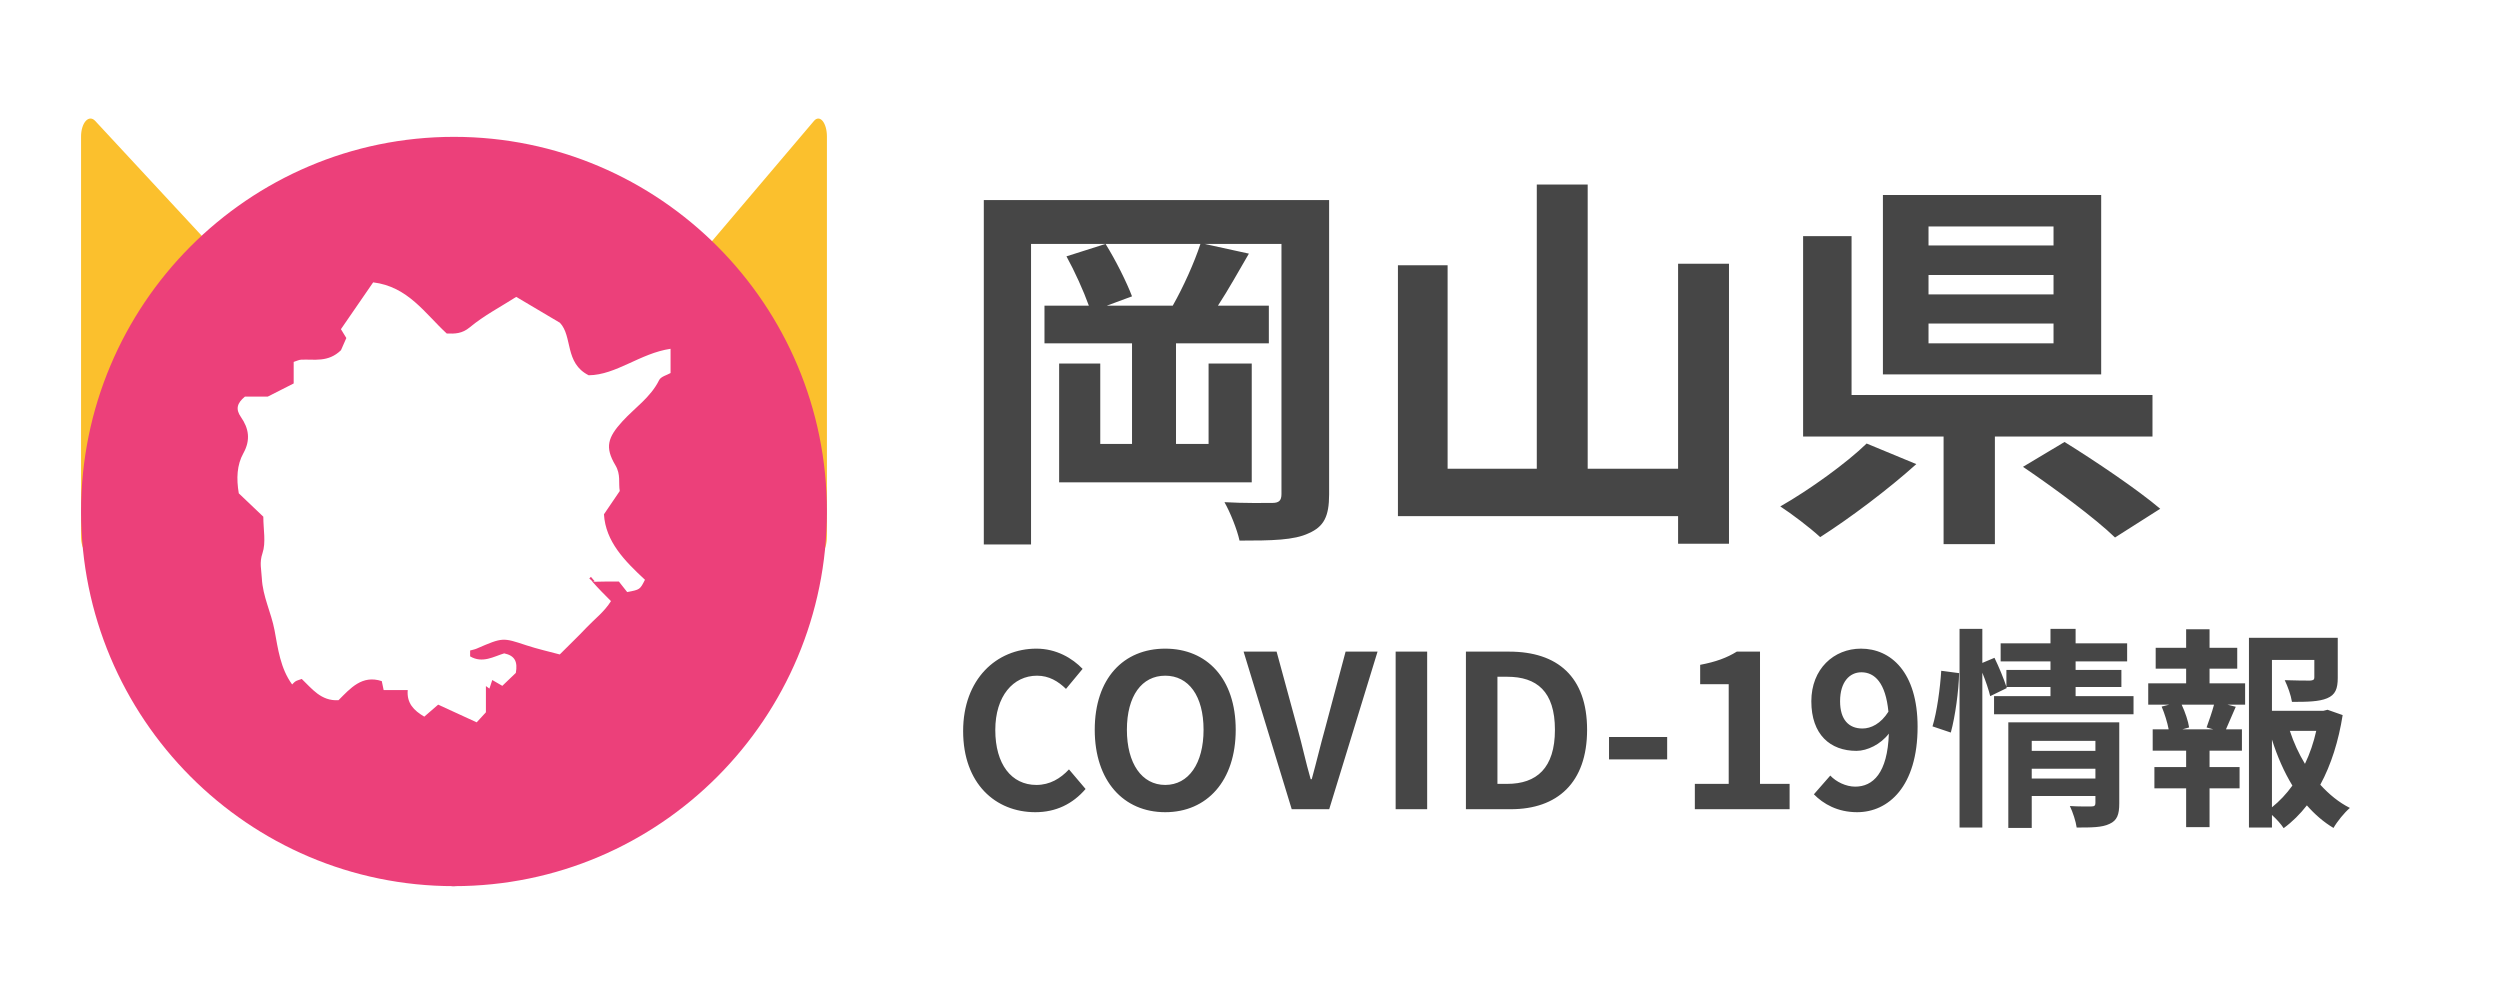
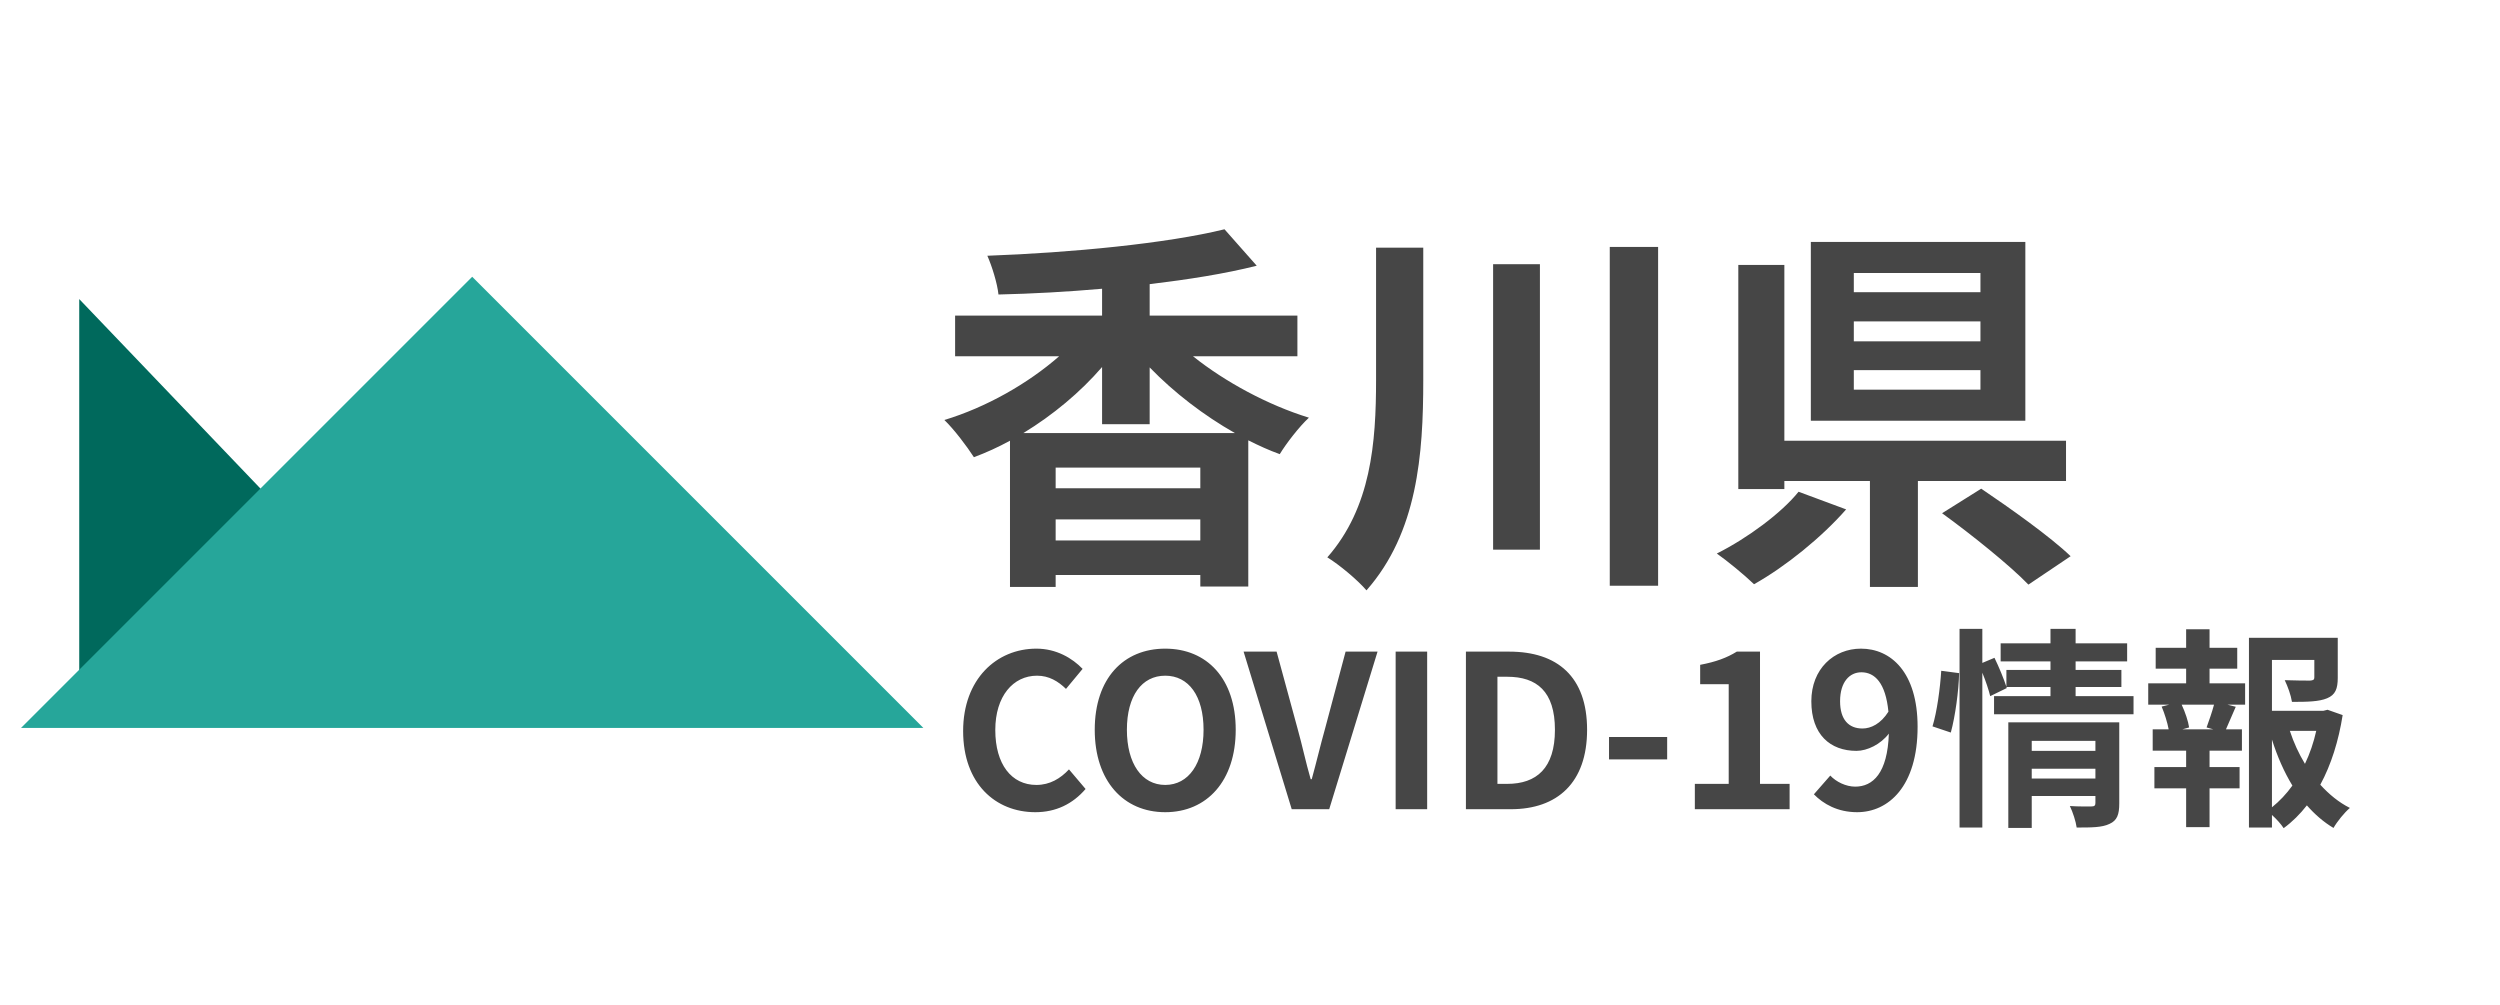
<svg xmlns="http://www.w3.org/2000/svg" style="isolation:isolate" viewBox="0 0 1600 643" width="1600pt" height="643pt">
  <defs>
-     <clipPath id="_clipPath_90ziBsyzKJfLUAphZGyeyrDZH9TtLNDh">
+     <clipPath id="_clipPath_bBUDj1YOtoVN1XKhHHBM4MqIUGqZn7bP">
      <rect width="1600" height="643" />
    </clipPath>
  </defs>
-   <g clip-path="url(#_clipPath_90ziBsyzKJfLUAphZGyeyrDZH9TtLNDh)">
-     <clipPath id="_clipPath_LoaPI0xSaiQCOelBKsQslJrnPJTZM6en">
+   <g clip-path="url(#_clipPath_bBUDj1YOtoVN1XKhHHBM4MqIUGqZn7bP)">
+     <clipPath id="_clipPath_sbcFQIb0YZ49NgAFuj1jEQZ5LomCQyvV">
      <rect x="0" y="0" width="1600" height="643" transform="matrix(1,0,0,1,0,0)" fill="rgb(255,255,255)" />
    </clipPath>
-     <g clip-path="url(#_clipPath_LoaPI0xSaiQCOelBKsQslJrnPJTZM6en)">
+     <g clip-path="url(#_clipPath_sbcFQIb0YZ49NgAFuj1jEQZ5LomCQyvV)">
      <g>
-         <path d=" M 1314.26 157.104 L 1234.252 157.104 L 1234.252 144.926 L 1314.26 144.926 L 1314.26 157.104 Z  M 1314.26 188.419 L 1234.252 188.419 L 1234.252 175.993 L 1314.26 175.993 L 1314.26 188.419 Z  M 1314.26 219.734 L 1234.252 219.734 L 1234.252 207.059 L 1314.26 207.059 L 1314.26 219.734 Z  M 1344.752 124.795 L 1205.064 124.795 L 1205.064 239.617 L 1344.752 239.617 L 1344.752 124.795 Z  M 1194.639 283.856 C 1181.869 296.283 1158.154 313.431 1139.39 324.118 C 1146.687 328.841 1158.154 337.539 1164.93 343.753 C 1183.954 331.574 1208.191 313.431 1226.434 297.028 L 1194.639 283.856 Z  M 1377.589 279.382 L 1377.589 252.789 L 1184.997 252.789 L 1184.997 151.139 L 1153.984 151.139 L 1153.984 279.382 L 1243.895 279.382 L 1243.895 348.226 L 1276.732 348.226 L 1276.732 279.382 L 1377.589 279.382 Z  M 1294.714 298.768 C 1314.521 312.189 1341.103 331.823 1353.612 344.001 L 1382.54 325.61 C 1368.207 313.431 1340.582 294.792 1321.297 282.862 L 1294.714 298.768 Z  M 1073.976 168.785 L 1073.976 300.011 L 1016.12 300.011 L 1016.12 118.084 L 983.544 118.084 L 983.544 300.011 L 926.47 300.011 L 926.47 169.779 L 894.676 169.779 L 894.676 330.332 L 1073.976 330.332 L 1073.976 347.978 L 1106.553 347.978 L 1106.553 168.785 L 1073.976 168.785 Z  M 850.632 128.026 L 629.634 128.026 L 629.634 348.475 L 659.864 348.475 L 659.864 156.11 L 768.279 156.11 C 764.37 168.04 757.333 183.697 750.557 195.627 L 708.338 195.627 L 724.496 189.662 C 721.108 180.715 714.072 166.548 707.556 156.11 L 682.538 164.063 C 687.75 173.507 693.483 186.182 696.871 195.627 L 668.465 195.627 L 668.465 219.734 L 724.496 219.734 L 724.496 284.105 L 704.168 284.105 L 704.168 232.658 L 677.847 232.658 L 677.847 308.709 L 801.116 308.709 L 801.116 232.658 L 773.491 232.658 L 773.491 284.105 L 752.642 284.105 L 752.642 219.734 L 812.062 219.734 L 812.062 195.627 L 779.485 195.627 C 786 185.685 792.776 173.507 799.292 162.323 L 770.885 156.11 L 820.141 156.11 L 820.141 316.165 C 820.141 320.39 818.577 321.882 814.147 321.882 C 810.237 321.882 795.904 322.13 783.655 321.385 C 787.304 327.846 791.734 338.782 793.298 345.989 C 814.147 345.989 828.22 345.741 837.602 341.267 C 847.244 337.042 850.632 330.58 850.632 316.414 L 850.632 128.026 Z " fill="rgb(70,70,70)" />
-         <path d=" M 1416.569 466.787 L 1396.67 466.787 L 1401.032 465.561 C 1400.487 461.745 1398.578 455.884 1396.262 450.978 L 1416.978 450.978 C 1415.751 455.612 1413.707 461.472 1412.208 465.561 L 1416.569 466.787 Z  M 1414.116 427.944 L 1431.833 427.944 L 1431.833 414.588 L 1414.116 414.588 L 1414.116 402.731 L 1399.124 402.731 L 1399.124 414.588 L 1379.634 414.588 L 1379.634 427.944 L 1399.124 427.944 L 1399.124 437.349 L 1374.864 437.349 L 1374.864 450.978 L 1388.357 450.978 L 1383.45 452.204 C 1385.358 456.702 1387.13 462.426 1387.948 466.787 L 1377.726 466.787 L 1377.726 480.416 L 1399.124 480.416 L 1399.124 490.911 L 1378.816 490.911 L 1378.816 504.54 L 1399.124 504.54 L 1399.124 529.345 L 1414.116 529.345 L 1414.116 504.54 L 1433.333 504.54 L 1433.333 490.911 L 1414.116 490.911 L 1414.116 480.416 L 1434.832 480.416 L 1434.832 466.787 L 1424.61 466.787 C 1426.518 462.699 1428.562 457.383 1430.879 452.341 L 1425.564 450.978 L 1436.876 450.978 L 1436.876 437.349 L 1414.116 437.349 L 1414.116 427.944 Z  M 1454.049 473.329 C 1457.456 484.096 1461.817 494.046 1467.133 502.768 C 1463.317 508.084 1458.955 512.717 1454.049 516.67 L 1454.049 473.329 Z  M 1482.397 467.741 C 1480.762 475.101 1478.309 482.325 1475.174 488.866 C 1471.222 482.325 1467.951 475.237 1465.497 467.741 L 1482.397 467.741 Z  M 1489.621 454.249 L 1486.895 454.93 L 1454.049 454.93 L 1454.049 422.357 L 1481.171 422.357 L 1481.171 433.532 C 1481.171 435.032 1480.489 435.44 1478.445 435.577 C 1476.401 435.577 1468.905 435.577 1462.226 435.304 C 1464.134 439.257 1466.179 444.845 1466.86 449.206 C 1476.809 449.206 1484.169 449.07 1489.348 446.889 C 1494.664 444.708 1496.163 440.756 1496.163 433.805 L 1496.163 408.182 L 1439.329 408.182 L 1439.329 529.617 L 1454.049 529.617 L 1454.049 521.576 C 1456.911 524.166 1459.773 527.301 1461.545 530.026 C 1467.133 525.938 1472.039 521.031 1476.401 515.443 C 1481.443 521.167 1487.031 526.074 1493.437 529.89 C 1495.754 525.801 1500.388 520.077 1503.931 517.079 C 1496.844 513.535 1490.575 508.356 1484.987 502.223 C 1491.938 489.412 1496.708 474.147 1499.297 457.656 L 1489.621 454.249 Z  M 1248.522 468.832 C 1251.384 458.337 1253.565 442.119 1253.838 430.807 L 1242.389 429.307 C 1241.708 440.347 1239.663 455.612 1236.801 464.879 L 1248.522 468.832 Z  M 1300.313 498.271 L 1300.313 492.001 L 1341.064 492.001 L 1341.064 498.271 L 1300.313 498.271 Z  M 1341.064 474.147 L 1341.064 480.553 L 1300.313 480.553 L 1300.313 474.147 L 1341.064 474.147 Z  M 1356.328 462.29 L 1285.321 462.29 L 1285.321 529.89 L 1300.313 529.89 L 1300.313 509.446 L 1341.064 509.446 L 1341.064 513.944 C 1341.064 515.58 1340.382 516.125 1338.474 516.125 C 1336.702 516.125 1330.297 516.261 1324.709 515.852 C 1326.617 519.805 1328.525 525.665 1329.07 529.617 C 1338.474 529.617 1345.289 529.617 1350.059 527.301 C 1354.965 525.12 1356.328 521.304 1356.328 514.217 L 1356.328 462.29 Z  M 1328.389 445.526 L 1328.389 439.665 L 1357.691 439.665 L 1357.691 428.762 L 1328.389 428.762 L 1328.389 423.311 L 1361.371 423.311 L 1361.371 411.726 L 1328.389 411.726 L 1328.389 402.458 L 1312.306 402.458 L 1312.306 411.726 L 1280.414 411.726 L 1280.414 423.311 L 1312.306 423.311 L 1312.306 428.762 L 1284.094 428.762 L 1284.094 439.529 C 1282.459 434.486 1279.324 426.854 1276.462 420.994 L 1268.693 424.265 L 1268.693 402.458 L 1254.11 402.458 L 1254.11 529.617 L 1268.693 529.617 L 1268.693 430.534 C 1270.874 435.849 1272.782 441.574 1273.736 445.526 L 1284.367 440.347 L 1284.094 439.665 L 1312.306 439.665 L 1312.306 445.526 L 1276.189 445.526 L 1276.189 457.111 L 1365.46 457.111 L 1365.46 445.526 L 1328.389 445.526 Z  M 662.608 519.805 C 675.691 519.805 686.458 514.625 694.772 504.949 L 684.142 492.41 C 678.69 498.271 671.875 502.359 663.289 502.359 C 647.343 502.359 636.985 489.139 636.985 467.196 C 636.985 445.526 648.433 432.442 663.698 432.442 C 671.33 432.442 677.191 435.986 682.233 440.892 L 692.864 428.081 C 686.322 421.266 676.1 415.133 663.289 415.133 C 637.803 415.133 616.405 434.623 616.405 467.878 C 616.405 501.542 637.121 519.805 662.608 519.805 Z  M 745.745 519.805 C 772.458 519.805 790.857 499.77 790.857 467.06 C 790.857 434.35 772.458 415.133 745.745 415.133 C 719.032 415.133 700.633 434.214 700.633 467.06 C 700.633 499.77 719.032 519.805 745.745 519.805 Z  M 745.745 502.359 C 730.753 502.359 721.213 488.594 721.213 467.06 C 721.213 445.39 730.753 432.442 745.745 432.442 C 760.737 432.442 770.277 445.39 770.277 467.06 C 770.277 488.594 760.737 502.359 745.745 502.359 Z  M 826.702 517.896 L 850.689 517.896 L 881.627 417.041 L 861.183 417.041 L 848.099 466.106 C 844.965 477.282 842.648 487.367 839.513 498.679 L 838.832 498.679 C 835.561 487.367 833.516 477.282 830.382 466.106 L 817.025 417.041 L 795.9 417.041 L 826.702 517.896 Z  M 893.212 517.896 L 913.383 517.896 L 913.383 417.041 L 893.212 417.041 L 893.212 517.896 Z  M 938.188 517.896 L 966.945 517.896 C 996.657 517.896 1015.737 500.996 1015.737 467.06 C 1015.737 432.987 996.657 417.041 965.855 417.041 L 938.188 417.041 L 938.188 517.896 Z  M 958.359 501.678 L 958.359 433.124 L 964.628 433.124 C 983.436 433.124 995.157 442.391 995.157 467.06 C 995.157 491.592 983.436 501.678 964.628 501.678 L 958.359 501.678 Z  M 1029.775 486.004 L 1066.983 486.004 L 1066.983 471.694 L 1029.775 471.694 L 1029.775 486.004 Z  M 1084.701 517.896 L 1145.35 517.896 L 1145.35 501.678 L 1126.406 501.678 L 1126.406 417.041 L 1111.55 417.041 C 1105.144 420.994 1098.193 423.583 1088.108 425.491 L 1088.108 437.894 L 1106.371 437.894 L 1106.371 501.678 L 1084.701 501.678 L 1084.701 517.896 Z  M 1191.961 466.242 C 1183.239 466.242 1177.651 460.654 1177.651 448.797 C 1177.651 436.394 1183.784 430.261 1191.28 430.261 C 1199.866 430.261 1206.817 437.076 1208.589 455.475 C 1203.682 463.244 1197.413 466.242 1191.961 466.242 Z  M 1160.887 508.356 C 1166.884 514.489 1176.015 519.805 1188.554 519.805 C 1208.589 519.805 1227.261 503.313 1227.261 465.152 C 1227.261 430.125 1210.088 415.133 1191.007 415.133 C 1173.698 415.133 1159.252 428.081 1159.252 448.797 C 1159.252 470.195 1171.382 480.553 1188.145 480.553 C 1195.096 480.553 1203.682 476.328 1208.862 469.513 C 1208.044 494.863 1198.64 503.45 1187.328 503.45 C 1181.331 503.45 1175.061 500.315 1171.382 496.362 L 1160.887 508.356 Z " fill="rgb(70,70,70)" />
+         <clipPath id="_clipPath_i5BI2pIfA4aQ7a73TjFz3ko9bX12L6xS">
+           <rect x="0" y="0" width="1600" height="643" transform="matrix(1,0,0,1,0,0)" fill="rgb(255,255,255)" />
+         </clipPath>
+         <g clip-path="url(#_clipPath_i5BI2pIfA4aQ7a73TjFz3ko9bX12L6xS)">
+           <g>
+             <g>
+               <path d=" M 1416.569 466.787 L 1396.67 466.787 L 1401.032 465.561 C 1400.487 461.745 1398.578 455.884 1396.262 450.978 L 1416.978 450.978 C 1415.751 455.612 1413.707 461.472 1412.208 465.561 L 1416.569 466.787 Z  M 1414.116 427.944 L 1431.833 427.944 L 1431.833 414.588 L 1414.116 414.588 L 1414.116 402.731 L 1399.124 402.731 L 1399.124 414.588 L 1379.634 414.588 L 1379.634 427.944 L 1399.124 427.944 L 1399.124 437.349 L 1374.864 437.349 L 1374.864 450.978 L 1388.357 450.978 L 1383.45 452.204 C 1385.358 456.702 1387.13 462.426 1387.948 466.787 L 1377.726 466.787 L 1377.726 480.416 L 1399.124 480.416 L 1399.124 490.911 L 1378.816 490.911 L 1378.816 504.54 L 1399.124 504.54 L 1399.124 529.345 L 1414.116 529.345 L 1414.116 504.54 L 1433.333 504.54 L 1433.333 490.911 L 1414.116 490.911 L 1414.116 480.416 L 1434.832 480.416 L 1434.832 466.787 L 1424.61 466.787 C 1426.518 462.699 1428.562 457.383 1430.879 452.341 L 1425.564 450.978 L 1436.876 450.978 L 1436.876 437.349 L 1414.116 437.349 L 1414.116 427.944 Z  M 1454.049 473.329 C 1457.456 484.096 1461.817 494.046 1467.133 502.768 C 1463.317 508.084 1458.955 512.717 1454.049 516.67 L 1454.049 473.329 Z  M 1482.397 467.741 C 1480.762 475.101 1478.309 482.325 1475.174 488.866 C 1471.222 482.325 1467.951 475.237 1465.497 467.741 L 1482.397 467.741 Z  M 1489.621 454.249 L 1486.895 454.93 L 1454.049 454.93 L 1454.049 422.357 L 1481.171 422.357 L 1481.171 433.532 C 1481.171 435.032 1480.489 435.44 1478.445 435.577 C 1476.401 435.577 1468.905 435.577 1462.226 435.304 C 1464.134 439.257 1466.179 444.845 1466.86 449.206 C 1476.809 449.206 1484.169 449.07 1489.348 446.889 C 1494.664 444.708 1496.163 440.756 1496.163 433.805 L 1496.163 408.182 L 1439.329 408.182 L 1439.329 529.617 L 1454.049 529.617 L 1454.049 521.576 C 1456.911 524.166 1459.773 527.301 1461.545 530.026 C 1467.133 525.938 1472.039 521.031 1476.401 515.443 C 1481.443 521.167 1487.031 526.074 1493.437 529.89 C 1495.754 525.801 1500.388 520.077 1503.931 517.079 C 1496.844 513.535 1490.575 508.356 1484.987 502.223 C 1491.938 489.412 1496.708 474.147 1499.297 457.656 L 1489.621 454.249 Z  M 1248.522 468.832 C 1251.384 458.337 1253.565 442.119 1253.838 430.807 L 1242.389 429.307 C 1241.708 440.347 1239.663 455.612 1236.801 464.879 L 1248.522 468.832 Z  M 1300.313 498.271 L 1300.313 492.001 L 1341.064 492.001 L 1341.064 498.271 L 1300.313 498.271 Z  M 1341.064 474.147 L 1341.064 480.553 L 1300.313 480.553 L 1300.313 474.147 L 1341.064 474.147 Z  M 1356.328 462.29 L 1285.321 462.29 L 1285.321 529.89 L 1300.313 529.89 L 1300.313 509.446 L 1341.064 509.446 L 1341.064 513.944 C 1341.064 515.58 1340.382 516.125 1338.474 516.125 C 1336.702 516.125 1330.297 516.261 1324.709 515.852 C 1326.617 519.805 1328.525 525.665 1329.07 529.617 C 1338.474 529.617 1345.289 529.617 1350.059 527.301 C 1354.965 525.12 1356.328 521.304 1356.328 514.217 L 1356.328 462.29 Z  M 1328.389 445.526 L 1328.389 439.665 L 1357.691 439.665 L 1357.691 428.762 L 1328.389 428.762 L 1328.389 423.311 L 1361.371 423.311 L 1361.371 411.726 L 1328.389 411.726 L 1328.389 402.458 L 1312.306 402.458 L 1312.306 411.726 L 1280.414 411.726 L 1280.414 423.311 L 1312.306 423.311 L 1312.306 428.762 L 1284.094 428.762 L 1284.094 439.529 C 1282.459 434.486 1279.324 426.854 1276.462 420.994 L 1268.693 424.265 L 1268.693 402.458 L 1254.11 402.458 L 1254.11 529.617 L 1268.693 529.617 L 1268.693 430.534 C 1270.874 435.849 1272.782 441.574 1273.736 445.526 L 1284.367 440.347 L 1284.094 439.665 L 1312.306 439.665 L 1312.306 445.526 L 1276.189 445.526 L 1276.189 457.111 L 1365.46 457.111 L 1365.46 445.526 L 1328.389 445.526 Z  M 662.608 519.805 C 675.691 519.805 686.458 514.625 694.772 504.949 L 684.142 492.41 C 678.69 498.271 671.875 502.359 663.289 502.359 C 647.343 502.359 636.985 489.139 636.985 467.196 C 636.985 445.526 648.433 432.442 663.698 432.442 C 671.33 432.442 677.191 435.986 682.233 440.892 L 692.864 428.081 C 686.322 421.266 676.1 415.133 663.289 415.133 C 637.803 415.133 616.405 434.623 616.405 467.878 C 616.405 501.542 637.121 519.805 662.608 519.805 Z  M 745.745 519.805 C 772.458 519.805 790.857 499.77 790.857 467.06 C 790.857 434.35 772.458 415.133 745.745 415.133 C 719.032 415.133 700.633 434.214 700.633 467.06 C 700.633 499.77 719.032 519.805 745.745 519.805 Z  M 745.745 502.359 C 730.753 502.359 721.213 488.594 721.213 467.06 C 721.213 445.39 730.753 432.442 745.745 432.442 C 760.737 432.442 770.277 445.39 770.277 467.06 C 770.277 488.594 760.737 502.359 745.745 502.359 Z  M 826.702 517.896 L 850.689 517.896 L 881.627 417.041 L 861.183 417.041 L 848.099 466.106 C 844.965 477.282 842.648 487.367 839.513 498.679 L 838.832 498.679 C 835.561 487.367 833.516 477.282 830.382 466.106 L 817.025 417.041 L 795.9 417.041 L 826.702 517.896 Z  M 893.212 517.896 L 913.383 517.896 L 913.383 417.041 L 893.212 417.041 L 893.212 517.896 Z  M 938.188 517.896 L 966.945 517.896 C 996.657 517.896 1015.737 500.996 1015.737 467.06 C 1015.737 432.987 996.657 417.041 965.855 417.041 L 938.188 417.041 L 938.188 517.896 Z  M 958.359 501.678 L 958.359 433.124 L 964.628 433.124 C 983.436 433.124 995.157 442.391 995.157 467.06 C 995.157 491.592 983.436 501.678 964.628 501.678 L 958.359 501.678 Z  M 1029.775 486.004 L 1066.983 486.004 L 1066.983 471.694 L 1029.775 471.694 L 1029.775 486.004 Z  M 1084.701 517.896 L 1145.35 517.896 L 1145.35 501.678 L 1126.406 501.678 L 1126.406 417.041 L 1111.55 417.041 C 1105.144 420.994 1098.193 423.583 1088.108 425.491 L 1088.108 437.894 L 1106.371 437.894 L 1106.371 501.678 L 1084.701 501.678 L 1084.701 517.896 Z  M 1191.961 466.242 C 1183.239 466.242 1177.651 460.654 1177.651 448.797 C 1177.651 436.394 1183.784 430.261 1191.28 430.261 C 1199.866 430.261 1206.817 437.076 1208.589 455.475 C 1203.682 463.244 1197.413 466.242 1191.961 466.242 Z  M 1160.887 508.356 C 1166.884 514.489 1176.015 519.805 1188.554 519.805 C 1208.589 519.805 1227.261 503.313 1227.261 465.152 C 1227.261 430.125 1210.088 415.133 1191.007 415.133 C 1173.698 415.133 1159.252 428.081 1159.252 448.797 C 1159.252 470.195 1171.382 480.553 1188.145 480.553 C 1195.096 480.553 1203.682 476.328 1208.862 469.513 C 1208.044 494.863 1198.64 503.45 1187.328 503.45 C 1181.331 503.45 1175.061 500.315 1171.382 496.362 L 1160.887 508.356 Z " fill="rgb(70,70,70)" />
+             </g>
+           </g>
+         </g>
+         <g>
+           <path d=" M 50.708 191.406 L 50.708 433.586 L 282.331 433.586 L 50.708 191.406 Z " fill-rule="evenodd" fill="rgb(0,105,92)" />
+           <path d=" M 590.955 465.876 L 302.202 177.124 L 13.45 465.876 L 590.955 465.876 Z " fill-rule="evenodd" fill="rgb(38,166,154)" />
+         </g>
      </g>
    </g>
-     <g>
-       <g>
-         <g>
-           <g>
-             <path d=" M 179.809 205.551 C 181.697 207.585 182.863 211.38 182.863 215.49 C 182.863 219.594 181.697 223.395 179.809 225.429 C 154.769 252.415 85.739 326.833 60.914 353.59 C 59.042 355.607 56.745 355.583 54.883 353.542 C 53.02 351.49 51.875 347.725 51.875 343.646 C 51.875 289.897 51.875 141.066 51.875 87.316 C 51.875 83.243 53.022 79.472 54.883 77.42 C 56.745 75.368 59.042 75.357 60.914 77.372 C 85.739 104.134 154.774 178.547 179.809 205.546 L 179.809 205.551 Z " fill-rule="evenodd" fill="rgb(251,192,45)" />
-             <path d=" M 412.224 205.551 C 410.497 207.585 409.429 211.38 409.429 215.49 C 409.429 219.594 410.497 223.395 412.224 225.429 C 435.124 252.415 498.258 326.833 520.963 353.59 C 522.675 355.607 524.775 355.583 526.479 353.542 C 528.184 351.49 529.23 347.725 529.23 343.646 C 529.23 289.897 529.23 141.066 529.23 87.316 C 529.23 83.243 528.179 79.472 526.479 77.42 C 524.775 75.368 522.675 75.357 520.963 77.372 C 498.258 104.134 435.12 178.547 412.224 205.546 L 412.224 205.551 Z " fill-rule="evenodd" fill="rgb(251,192,45)" />
-             <path d=" M 299.632 538.292 L 299.632 373.719 L 281.471 373.719 L 281.471 554.774 L 281.471 554.774 L 281.471 555.484 C 281.471 561.909 285.267 567.129 289.941 567.129 L 290.552 567.129 C 295.533 567.129 299.581 561.606 299.632 554.774 L 299.632 554.774 L 299.632 554.646 L 299.632 554.646 L 299.632 538.292 Z " fill-rule="evenodd" fill="rgb(136,14,79)" />
-             <path d=" M 51.875 327.357 C 51.875 195.023 158.823 87.585 290.552 87.585 C 422.282 87.585 529.23 195.023 529.23 327.357 C 529.23 459.691 422.282 567.129 290.552 567.129 C 158.823 567.129 51.875 459.691 51.875 327.357 Z " fill-rule="evenodd" fill="rgb(236,64,122)" />
-           </g>
-         </g>
-       </g>
-       <g>
-         <path d=" M 379.178 372.345 C 383.011 376.683 386.738 380.419 391.025 384.714 C 386.753 391.584 380.579 396.159 375.436 401.589 C 370.143 407.176 364.582 412.508 358.242 418.848 C 351.522 417.032 344.053 415.373 336.825 412.984 C 321.744 407.998 321.802 407.853 305.117 415.086 C 303.74 415.683 302.214 415.937 300.879 416.316 C 300.879 417.873 300.879 418.973 300.88 420.072 C 308.831 424.769 316.097 420.109 322.695 418.151 C 329.554 419.61 331.393 423.514 330.132 430.656 C 328.077 432.626 325.008 435.567 321.49 438.939 C 319.544 437.811 317.781 436.79 315.055 435.211 C 314.605 436.563 313.915 438.641 313.223 440.721 C 312.476 440.174 311.729 439.628 310.982 439.081 L 310.982 455.863 C 308.787 458.253 307.307 459.865 305.079 462.292 C 296.955 458.563 288.649 454.748 280.42 450.97 C 277.239 453.723 274.47 456.119 271.537 458.657 C 264.849 454.703 260.231 450.085 260.947 441.641 L 245.535 441.641 C 245.122 439.658 244.81 438.155 244.346 435.924 C 231.704 431.731 224.233 440.551 216.655 448.114 C 205.399 448.847 199.468 440.512 193.114 434.525 C 191.082 435.276 190.041 435.49 189.198 436.019 C 188.315 436.572 187.623 437.429 186.962 438.045 C 179.414 427.721 177.919 415.184 175.682 403.248 C 173.58 392.037 168.162 381.848 167.564 370.008 C 167.287 364.49 165.929 360.092 167.982 354.057 C 170.321 347.186 168.523 338.908 168.523 330.678 C 163.38 325.782 157.826 320.496 152.826 315.737 C 151.214 306.243 151.602 297.547 155.755 290.073 C 160.507 281.525 159.236 274.145 154.175 266.887 C 150.634 261.807 151.713 257.999 156.762 253.822 L 171.377 253.822 C 178.03 250.448 182.576 248.142 187.955 245.414 L 187.955 231.626 C 189.867 231.032 191.278 230.267 192.723 230.199 C 201.129 229.796 209.971 232.146 218.22 224.137 C 218.813 222.791 220.246 219.535 221.656 216.334 C 220.285 214.093 218.965 211.934 218.193 210.674 C 225.663 199.824 232.467 189.942 238.824 180.708 C 261.149 183.427 271.941 200.606 285.922 213.46 C 291.165 213.61 295.662 213.645 300.676 209.47 C 309.697 201.955 320.358 196.41 330.391 190.004 C 339.596 195.459 348.402 200.678 358.344 206.572 C 366.602 215.256 361.197 232.368 376.759 240.176 C 394.353 240.008 409.756 226.067 429.161 223.228 L 429.161 238.743 C 426.933 240.05 422.981 240.968 421.846 243.273 C 416.387 254.367 406.182 261.019 398.251 269.754 C 389.024 279.918 386.947 286.19 393.845 297.738 C 397.442 303.759 395.72 309.043 396.646 314.251 C 393.435 318.978 390.507 323.29 386.532 329.14 C 387.58 346.593 399.684 358.904 412.774 371.048 C 409.585 377.362 409.585 377.362 401.401 378.923 C 399.646 376.704 397.62 374.14 396.064 372.171 C 390.047 372.171 385.096 372.171 379.178 372.345 C 380.062 372.303 380.277 372.088 380.492 371.873 C 379.725 370.974 378.957 370.073 378.189 369.175 C 377.843 369.521 377.495 369.868 377.148 370.216 C 378.047 370.983 378.947 371.751 379.178 372.345 Z " fill="rgb(255,255,255)" />
-       </g>
-     </g>
+     <path d=" M 1267.486 187.01 L 1186.442 187.01 L 1186.442 174.731 L 1267.486 174.731 L 1267.486 187.01 Z  M 1267.486 218.446 L 1186.442 218.446 L 1186.442 205.675 L 1267.486 205.675 L 1267.486 218.446 Z  M 1267.486 249.39 L 1186.442 249.39 L 1186.442 236.865 L 1267.486 236.865 L 1267.486 249.39 Z  M 1296.22 154.838 L 1158.936 154.838 L 1158.936 269.283 L 1296.22 269.283 L 1296.22 154.838 Z  M 1151.077 314.717 C 1140.271 328.224 1118.413 344.433 1098.766 354.257 C 1105.397 358.923 1116.203 367.764 1122.588 373.904 C 1142.727 362.607 1165.812 343.942 1181.53 326.014 L 1151.077 314.717 Z  M 1322.252 307.84 L 1322.252 282.053 L 1141.99 282.053 L 1141.99 169.573 L 1112.519 169.573 L 1112.519 312.998 L 1141.99 312.998 L 1141.99 307.84 L 1196.756 307.84 L 1196.756 375.623 L 1227.455 375.623 L 1227.455 307.84 L 1322.252 307.84 Z  M 1242.927 328.47 C 1261.592 341.977 1286.642 362.115 1298.185 374.149 L 1325.199 355.976 C 1312.183 343.451 1286.151 325.031 1267.977 312.752 L 1242.927 328.47 Z  M 880.683 158.522 L 880.683 243.005 C 880.683 283.527 877.49 324.786 849.493 356.712 C 857.106 361.379 868.895 371.202 874.543 377.833 C 907.207 340.749 910.89 290.895 910.89 243.25 L 910.89 158.522 L 880.683 158.522 Z  M 955.588 169.082 L 955.588 351.801 L 985.55 351.801 L 985.55 169.082 L 955.588 169.082 Z  M 1030.247 158.031 L 1030.247 374.886 L 1061.191 374.886 L 1061.191 158.031 L 1030.247 158.031 Z  M 654.986 277.142 C 673.897 265.599 691.334 251.109 705.332 234.9 L 705.332 271.493 L 735.785 271.493 L 735.785 235.146 C 751.503 251.355 770.413 265.844 790.306 277.142 L 654.986 277.142 Z  M 675.616 345.907 L 675.616 332.399 L 768.203 332.399 L 768.203 345.907 L 675.616 345.907 Z  M 768.203 312.506 L 675.616 312.506 L 675.616 299.245 L 768.203 299.245 L 768.203 312.506 Z  M 830.337 228.024 L 830.337 201.991 L 735.785 201.991 L 735.785 181.853 C 760.344 178.906 783.921 175.222 804.305 170.065 L 783.675 146.734 C 746.837 155.82 685.685 161.715 631.901 163.679 C 634.848 170.31 638.286 181.362 639.023 188.484 C 660.635 187.993 682.984 186.765 705.332 184.8 L 705.332 201.991 L 611.271 201.991 L 611.271 228.024 L 677.826 228.024 C 657.933 245.461 631.164 260.687 604.395 268.792 C 610.535 274.686 618.885 285.737 623.305 292.614 C 631.164 289.667 638.777 286.228 646.391 282.053 L 646.391 375.623 L 675.616 375.623 L 675.616 368.01 L 768.203 368.01 L 768.203 375.377 L 798.902 375.377 L 798.902 281.808 C 805.778 285.246 812.163 288.193 819.04 290.649 C 823.215 283.772 831.565 272.967 837.705 267.318 C 811.427 259.214 784.166 244.478 763.537 228.024 L 830.337 228.024 Z " fill="rgb(70,70,70)" />
  </g>
</svg>
